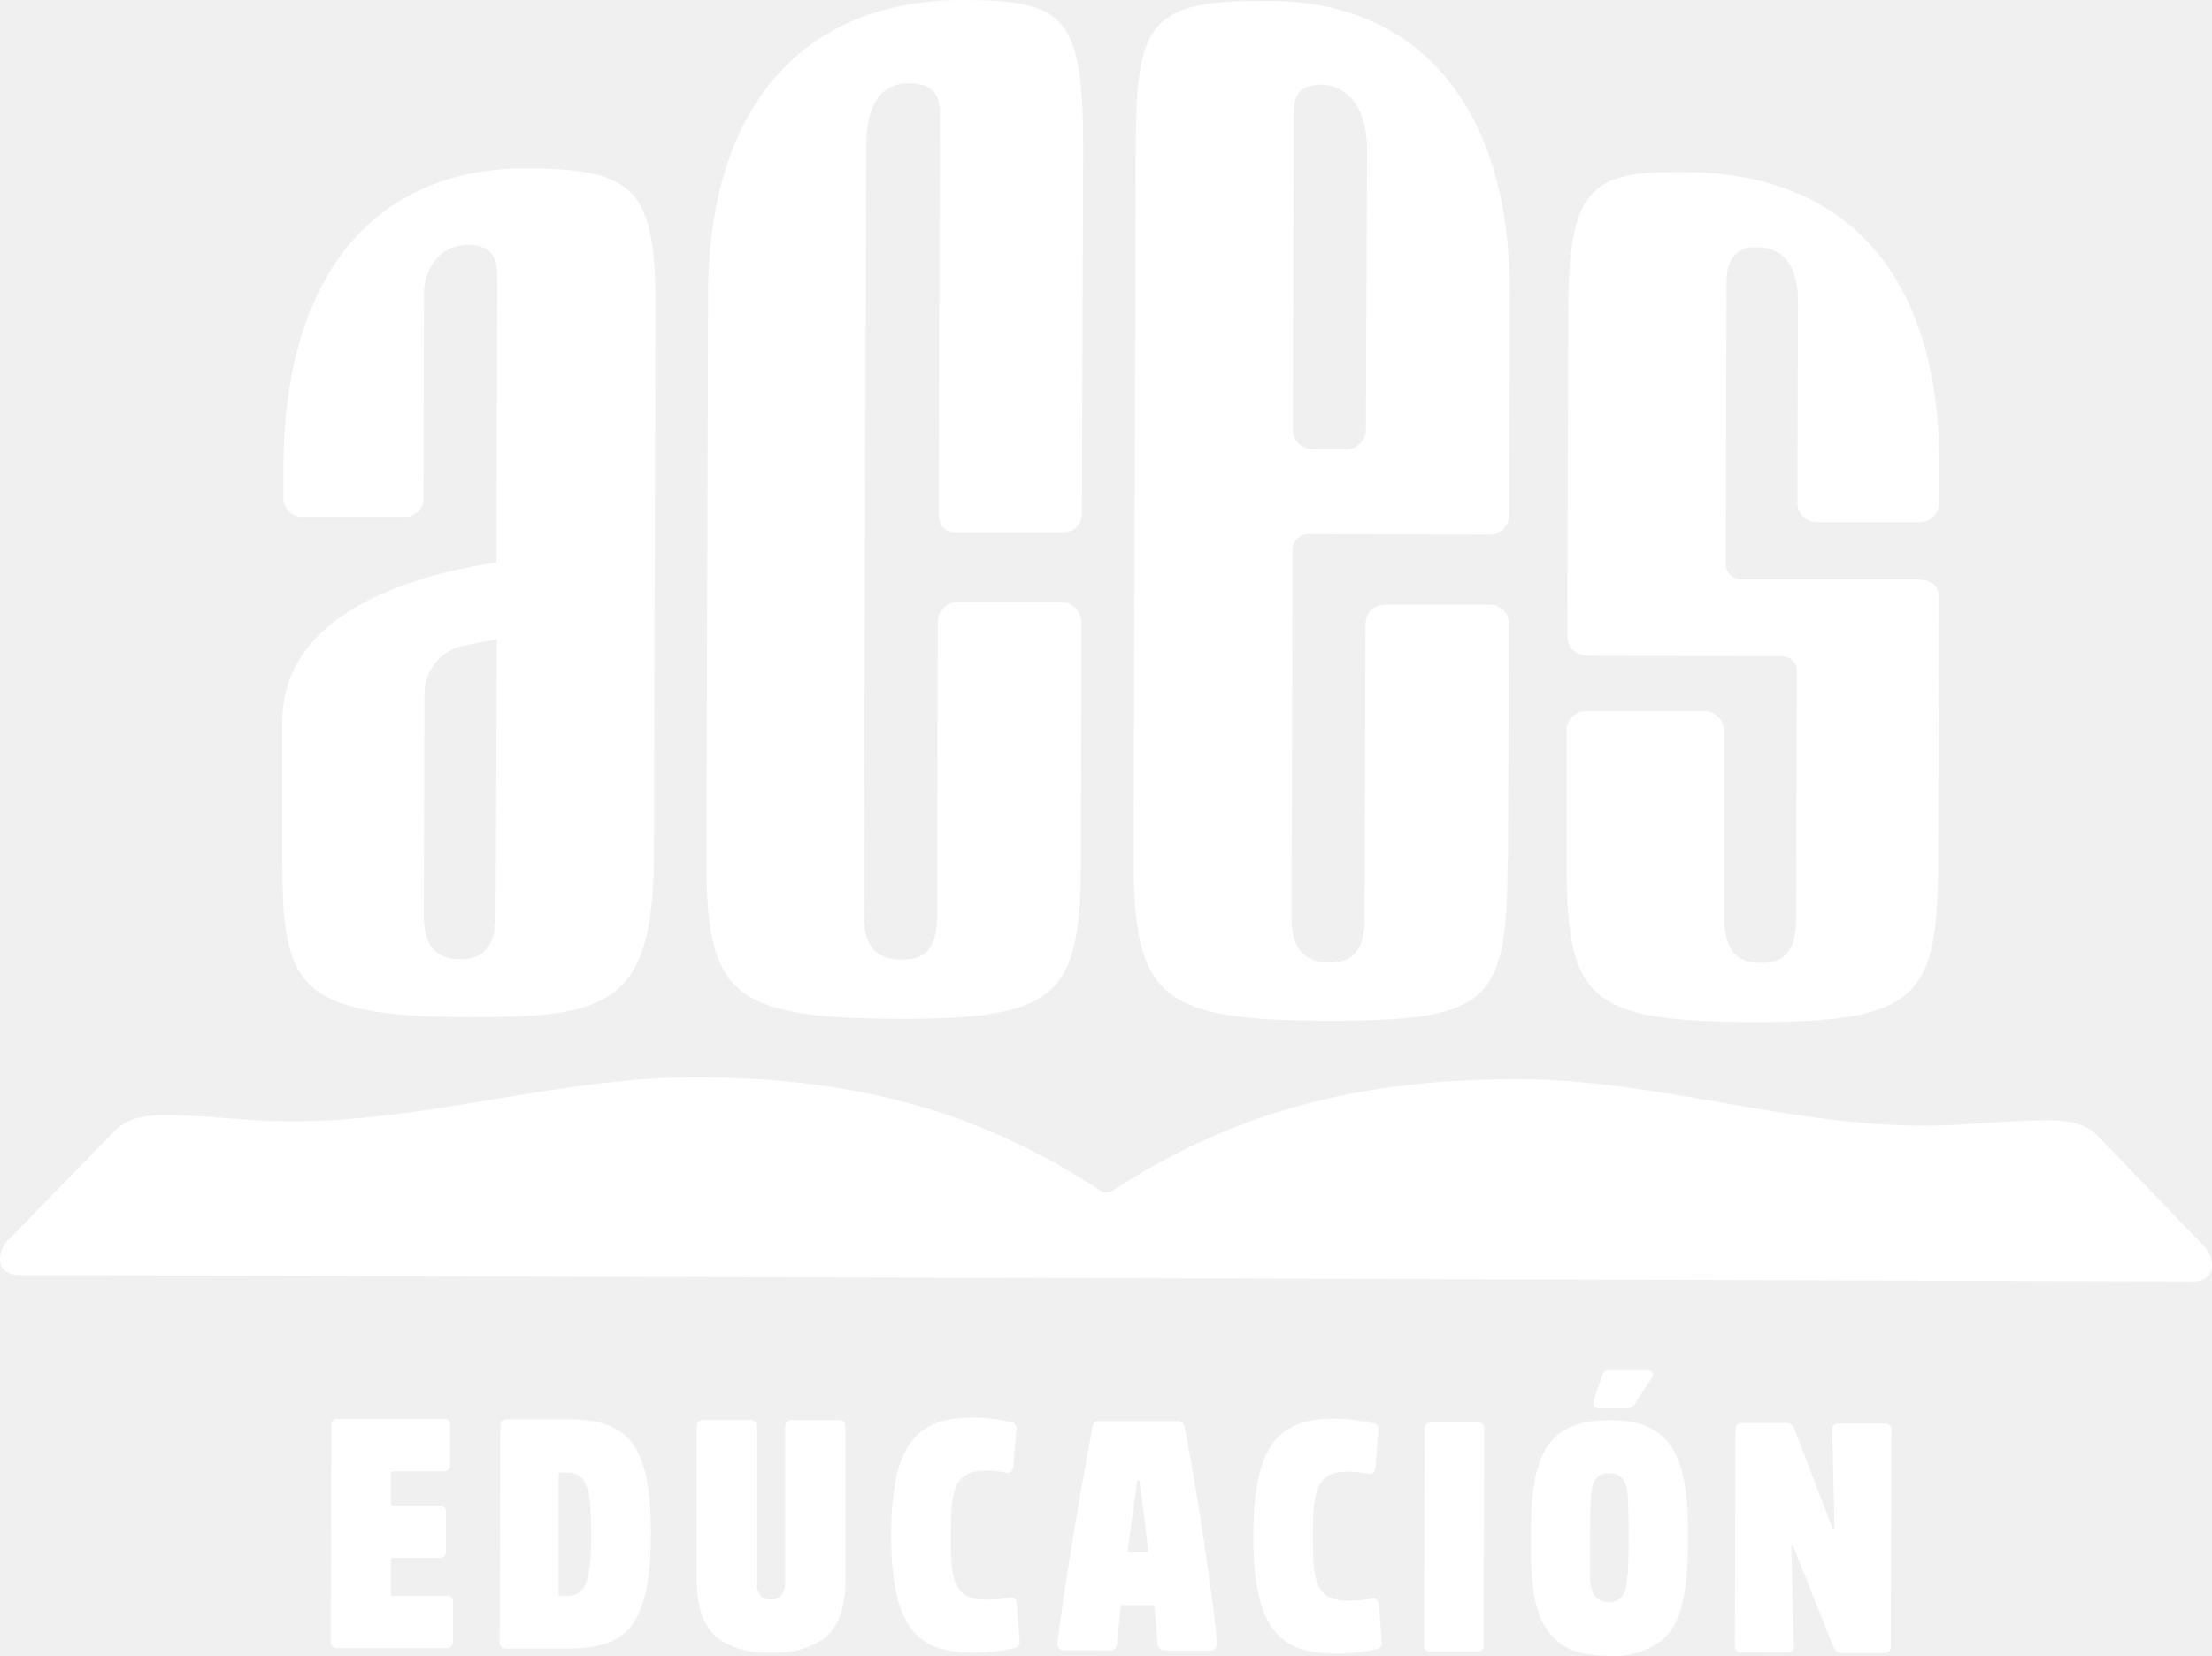
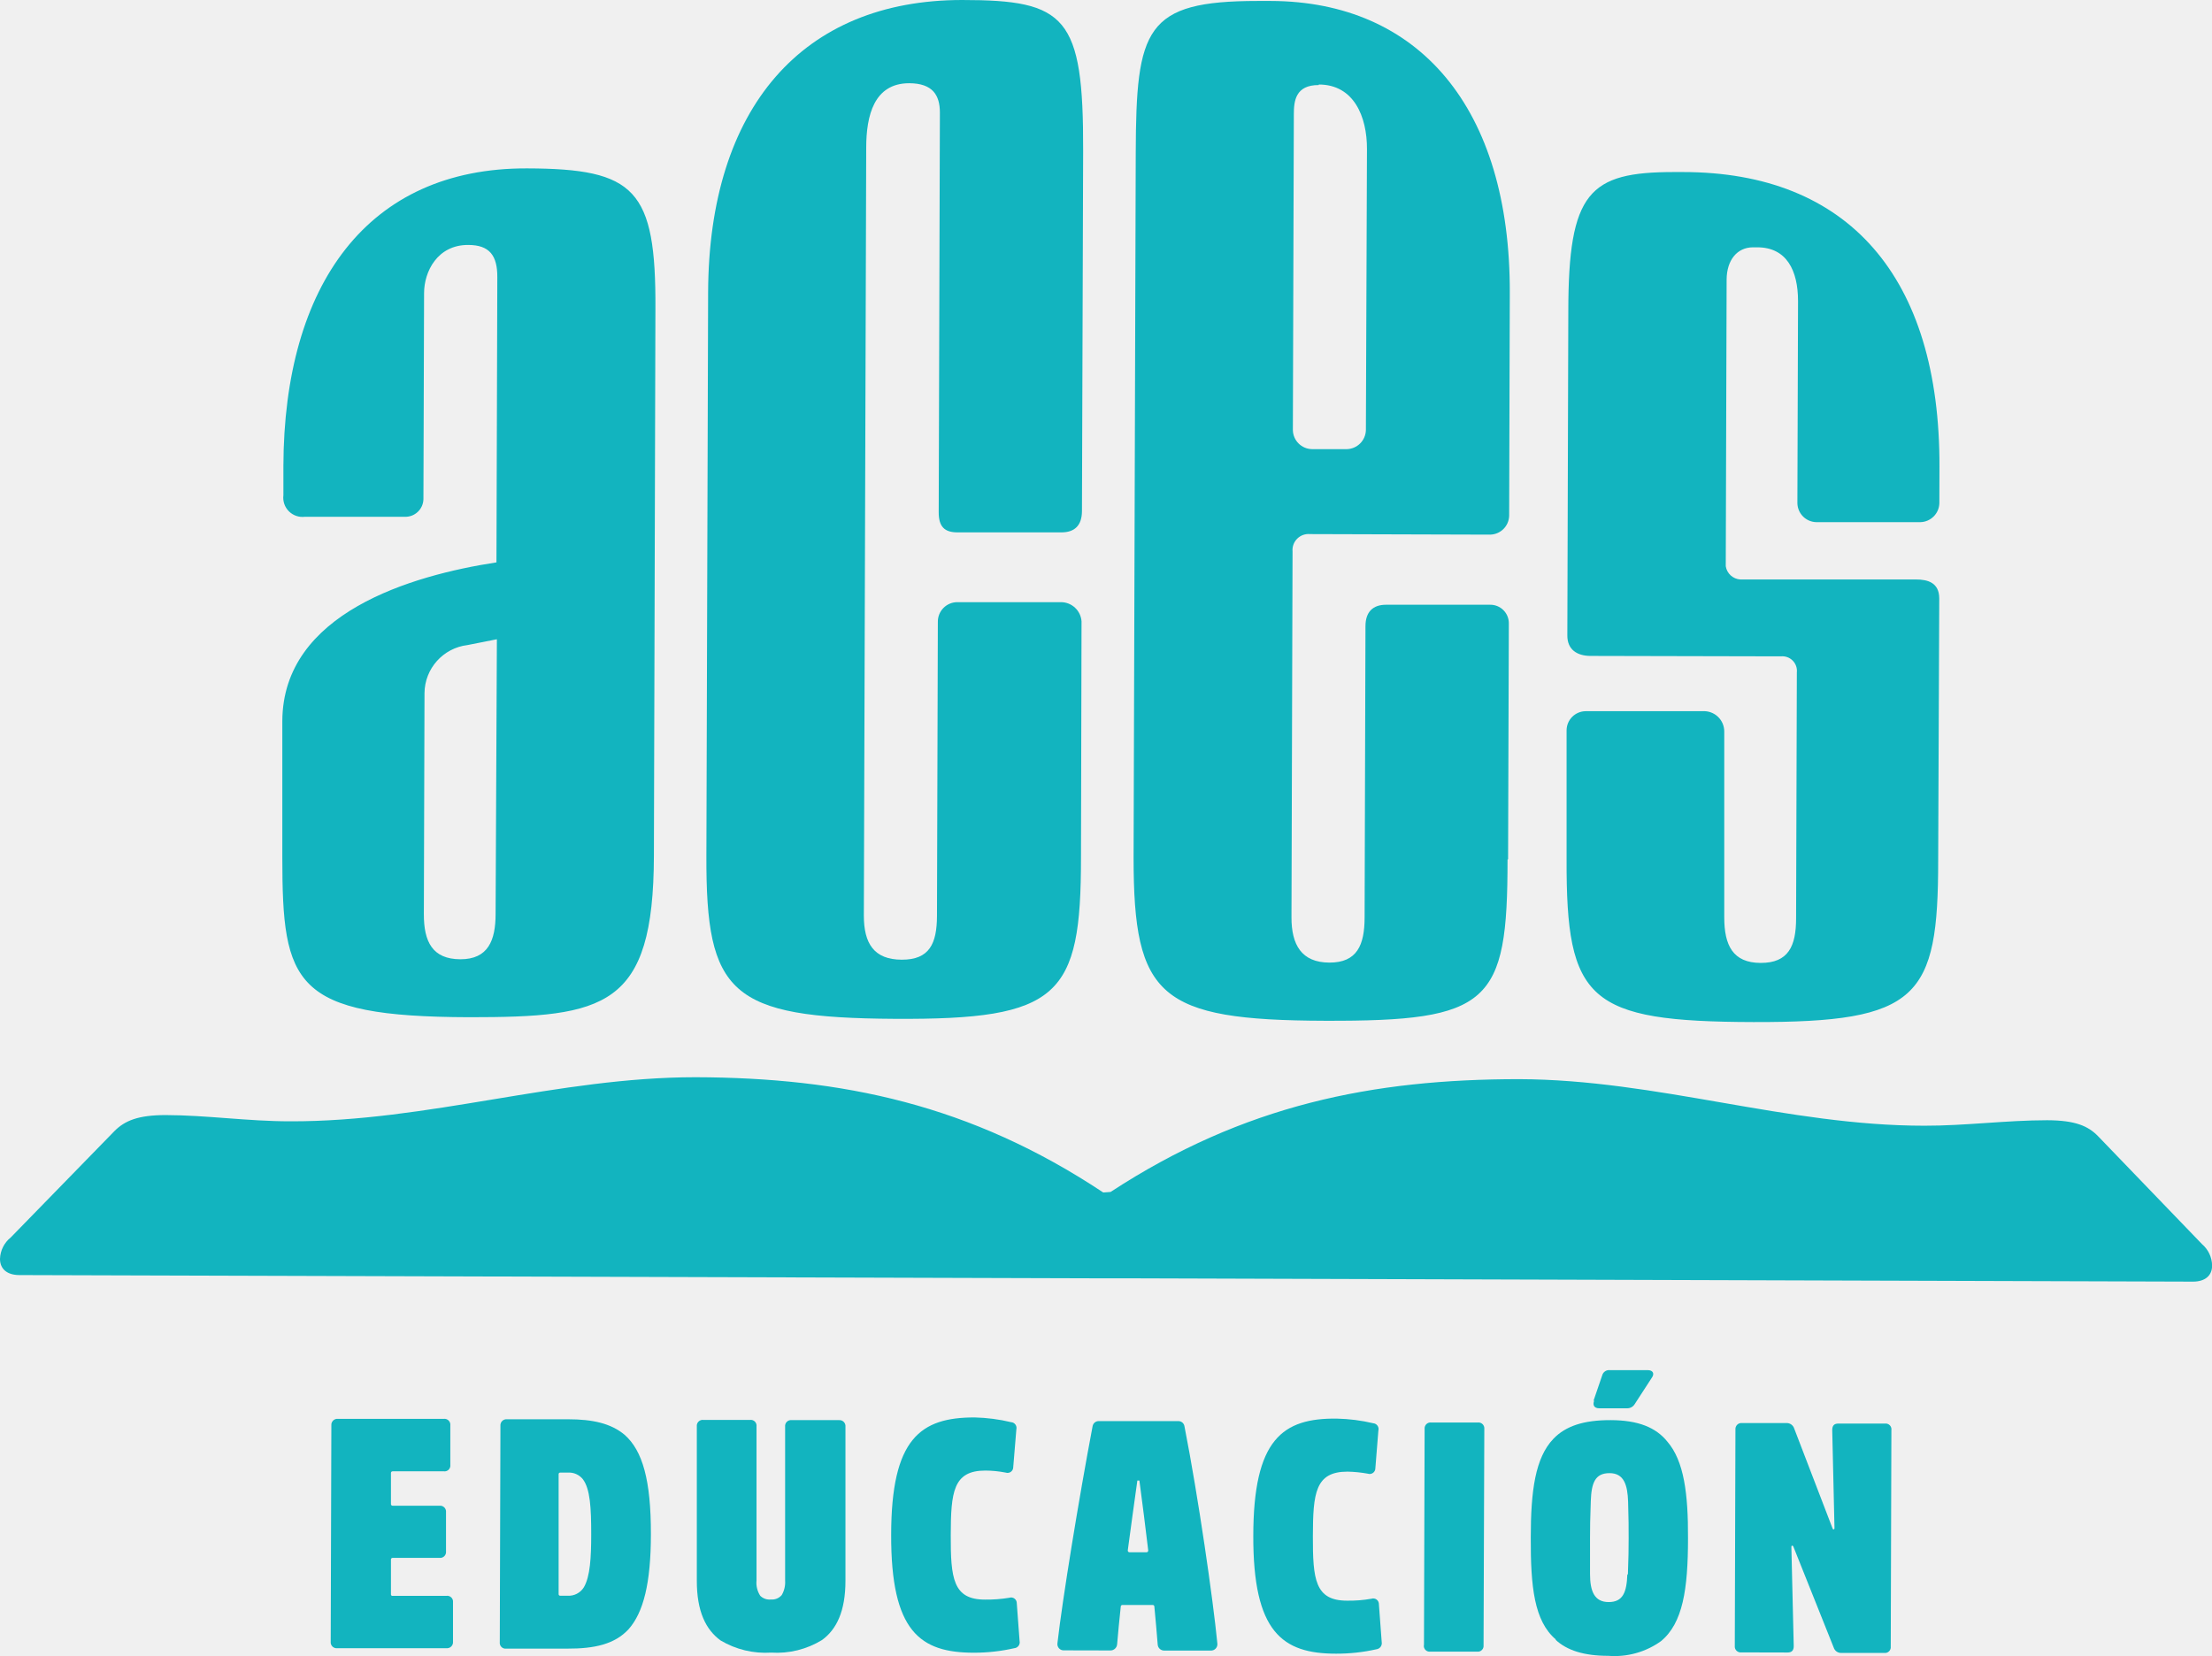
<svg xmlns="http://www.w3.org/2000/svg" id="Capa_1" data-name="Capa 1" viewBox="0 0 205.67 153.94">
  <defs>
-     <style>.cls-1{fill:#fff;}</style>
+     <style>.cls-1{fill:#12b4bf;}</style>
  </defs>
  <path class="cls-1" d="M36.45,148.41l5.06,0a.54.54,0,0,1,.61.6v3.66a.56.56,0,0,1-.62.61l-10.14,0a.55.55,0,0,1-.61-.61l.06-20.11a.56.56,0,0,1,.62-.61l9.83,0a.55.55,0,0,1,.61.62v3.65a.54.54,0,0,1-.61.61l-4.75,0a.15.15,0,0,0-.16.15v2.9a.15.15,0,0,0,.16.15h4.35a.55.55,0,0,1,.61.61v3.63a.55.55,0,0,1-.61.61l-4.36,0a.15.15,0,0,0-.15.16v3.23a.14.14,0,0,0,.15.15" />
  <path class="cls-1" d="M46.47,152.71l.06-20.11a.56.56,0,0,1,.62-.61l5.66,0c2.29,0,4,.38,5.27,1.45,1.67,1.47,2.45,4.24,2.44,9.24,0,4.57-.7,7.28-2.07,8.83-1.29,1.4-3.17,1.82-5.71,1.81l-5.66,0a.54.54,0,0,1-.61-.61m5.59-4.31h.7a1.66,1.66,0,0,0,1.53-.79c.58-1,.68-2.74.68-4.93,0-2.41-.09-4.22-.78-5.12a1.65,1.65,0,0,0-1.4-.61H52.1a.14.14,0,0,0-.16.15l0,11.15a.14.14,0,0,0,.15.15" />
  <path class="cls-1" d="M67,152.56c-1.37-1-2.22-2.7-2.21-5.59l0-14.31a.55.55,0,0,1,.62-.61h4.32a.54.54,0,0,1,.61.61l0,14.32a2.21,2.21,0,0,0,.35,1.43,1.23,1.23,0,0,0,1,.34,1.17,1.17,0,0,0,1-.42A2.34,2.34,0,0,0,73,147l0-14.32a.55.55,0,0,1,.62-.61H78a.56.56,0,0,1,.61.62l0,14.32c0,2.83-.83,4.53-2.18,5.51a8.06,8.06,0,0,1-4.73,1.17A8.16,8.16,0,0,1,67,152.56" />
  <path class="cls-1" d="M82.86,142.76c0-9,2.74-10.95,7.77-10.94a16.18,16.18,0,0,1,3.38.44.54.54,0,0,1,.49.67l-.29,3.51a.53.53,0,0,1-.7.51,10,10,0,0,0-1.89-.19c-3,0-3.21,2-3.22,6s.2,6,3.18,6a12.77,12.77,0,0,0,2.26-.17.53.53,0,0,1,.7.52l.26,3.5a.55.55,0,0,1-.49.67,16.9,16.9,0,0,1-3.75.42c-5,0-7.73-1.95-7.7-11" />
  <path class="cls-1" d="M98.94,153.48a.58.58,0,0,1-.62-.66c.45-4,2-13.5,3.27-20.19a.57.57,0,0,1,.58-.47l7.39,0a.57.57,0,0,1,.57.48c1.29,6.57,2.67,16.18,3.06,20.21a.59.59,0,0,1-.62.65h-4.31a.6.6,0,0,1-.62-.58c-.09-1.11-.19-2.3-.31-3.53a.15.15,0,0,0-.15-.13h-2.81a.15.15,0,0,0-.16.13c-.13,1.23-.25,2.42-.34,3.52a.62.62,0,0,1-.63.58Zm7.66-9.12a.16.16,0,0,0,.16-.18c-.26-2.18-.54-4.4-.82-6.49,0,0-.19,0-.19,0-.29,2.09-.6,4.3-.89,6.49a.16.16,0,0,0,.16.18Z" />
  <path class="cls-1" d="M116.53,142.87c0-9.05,2.74-11,7.77-10.94a16.11,16.11,0,0,1,3.38.43.54.54,0,0,1,.48.68l-.28,3.5a.53.53,0,0,1-.7.51,12,12,0,0,0-1.89-.19c-3,0-3.21,2-3.22,6s.19,6,3.18,6a11.83,11.83,0,0,0,2.26-.18.53.53,0,0,1,.7.52l.26,3.51a.57.57,0,0,1-.49.67,16.9,16.9,0,0,1-3.75.41c-5,0-7.73-2-7.7-11" />
  <path class="cls-1" d="M132.4,153l.06-20.11a.55.55,0,0,1,.61-.6h4.33a.55.55,0,0,1,.61.61L137.94,153a.54.54,0,0,1-.61.6H133a.54.54,0,0,1-.61-.61" />
  <path class="cls-1" d="M144.65,152.46c-2-1.71-2.34-4.88-2.32-9.48,0-4.36.42-7.41,2.1-9.17,1.13-1.18,2.8-1.75,5.34-1.74s4.19.67,5.26,2c1.55,1.8,1.94,4.85,1.92,9,0,4.72-.48,7.89-2.52,9.56a7.41,7.41,0,0,1-4.89,1.36c-2.25,0-3.83-.5-4.89-1.48m6.71-6.06c.06-1.57.07-2.41.07-3.39s0-1.82-.05-3.39S151,137,149.65,137s-1.68.92-1.74,2.6-.07,2.44-.07,3.39,0,1.82,0,3.39.39,2.61,1.73,2.61,1.68-.92,1.74-2.6m-3.14-16.14.8-2.34a.66.66,0,0,1,.7-.49l3.53,0c.49,0,.67.33.37.73L152,130.57a.81.81,0,0,1-.73.4H148.7c-.45,0-.64-.27-.48-.7" />
  <path class="cls-1" d="M161.91,153.67a.55.55,0,0,1-.61-.61l.06-20.11a.56.56,0,0,1,.62-.61h4.14a.73.73,0,0,1,.7.5l3.57,9.3c.05.15.18.09.18,0l-.21-9.14c0-.43.18-.61.57-.61h4.33a.54.54,0,0,1,.6.62l-.06,20.11a.54.54,0,0,1-.61.6h-4a.71.71,0,0,1-.69-.49l-3.75-9.39c-.07-.16-.19-.1-.19,0l.22,9.24c0,.42-.19.6-.58.6Z" />
  <path class="cls-1" d="M122.62,7.86c3.27,0,4.49,3,4.48,6L127,40a1.82,1.82,0,0,1-1.78,1.77H122A1.81,1.81,0,0,1,120.21,40l.09-29.38c0-1.22.15-2.72,2.32-2.71m17.6,72,.07-21.9a1.72,1.72,0,0,0-1.76-1.77l-9.66,0c-1.22,0-1.91.67-1.91,2l-.08,27.07c0,2.58-.7,4.22-3.28,4.21s-3.53-1.65-3.52-4.23l.1-34a1.49,1.49,0,0,1,1.63-1.62l16.74.05a1.8,1.8,0,0,0,1.77-1.76l.06-20.68C140.44,10,131.9.13,118.16.09h-1.22c-10.48,0-11.3,2.56-11.34,14.12l-.2,65.56c0,12.93,2.4,15.11,17.77,15.16s17-1.58,17-15M60.94,28.75C61,17.6,59.07,15.69,49,15.66,34.18,15.61,26.4,26.47,26.35,43.34v2.72a1.79,1.79,0,0,0,2,2l9.25,0a1.68,1.68,0,0,0,1.77-1.62l.06-19.18c0-2,1.24-4.49,4.1-4.48,2,0,2.72,1,2.71,3l-.08,26.52c-7.9,1.21-19.88,4.71-19.91,14.77l0,12.65c0,11.84,1.05,14.83,17.37,14.88,12.65,0,17.14-.9,17.18-15ZM46.08,85c0,2.45-.69,4.22-3.28,4.21S39.4,87.58,39.41,85l.06-20.54a4.54,4.54,0,0,1,4-4.47l2.73-.54ZM180.32,46.8a1.81,1.81,0,0,1-1.78,1.76l-9.66,0a1.8,1.8,0,0,1-1.76-1.77L167.18,28c0-2.86-1.07-5-3.79-5H163c-1.5,0-2.45,1.21-2.46,3l-.08,26.66a1.46,1.46,0,0,0,1.35,1.23l16.33,0c1.08,0,2.17.28,2.17,1.77L180.21,80c0,12.79-1.81,15.09-17.18,15.05s-17.41-2-17.37-15.15l0-12a1.79,1.79,0,0,1,1.77-1.76l10.89,0a1.89,1.89,0,0,1,2,1.91l0,17.27c0,2.59.8,4.22,3.38,4.23S167,88,167,85.39l.07-22.85a1.36,1.36,0,0,0-1.49-1.5L147.9,61c-1.23,0-2.18-.56-2.17-1.91L145.82,29c0-11.15,1.94-13,9.83-13h.82c15.37,0,23.91,9.73,23.86,27.41Z" />
  <path class="cls-1" d="M100.51,79.75c0,12.92-2,15.09-17.33,15s-17.54-2.36-17.5-15.15l.16-52.37C65.89,10,74.63,0,89.46,0c9.66,0,11.29,1.53,11.25,14.05l-.11,33.46c0,1.36-.68,2-1.91,2l-9.66,0c-1.22,0-1.76-.54-1.75-1.9l.11-37.14c0-1.63-.68-2.72-2.85-2.73-3.27,0-4,3-4,6l-.22,71.41c0,2.59.94,4.09,3.52,4.1s3.27-1.49,3.28-4.07l.08-27.34A1.81,1.81,0,0,1,89,56l9.66,0a1.92,1.92,0,0,1,1.9,1.78Z" />
  <path class="cls-1" d="M102.58,110.9c-12.35-8.2-24.31-10.68-37.91-10.72-12.79,0-24.91,4.14-37.69,4.1-3.95,0-7.76-.57-11.57-.58-2.58,0-3.81.53-4.76,1.48L1,115.08a2.66,2.66,0,0,0-1,2c0,.95.68,1.49,1.77,1.5l99.57.3h3l99.57.31c1.09,0,1.77-.54,1.77-1.49a2.68,2.68,0,0,0-.94-2l-9.63-10c-.95-1-2.18-1.51-4.76-1.52-3.81,0-7.62.52-11.43.51-12.78,0-24.88-4.29-37.66-4.33-13.6,0-25.58,2.37-38,10.49Z" />
</svg>
